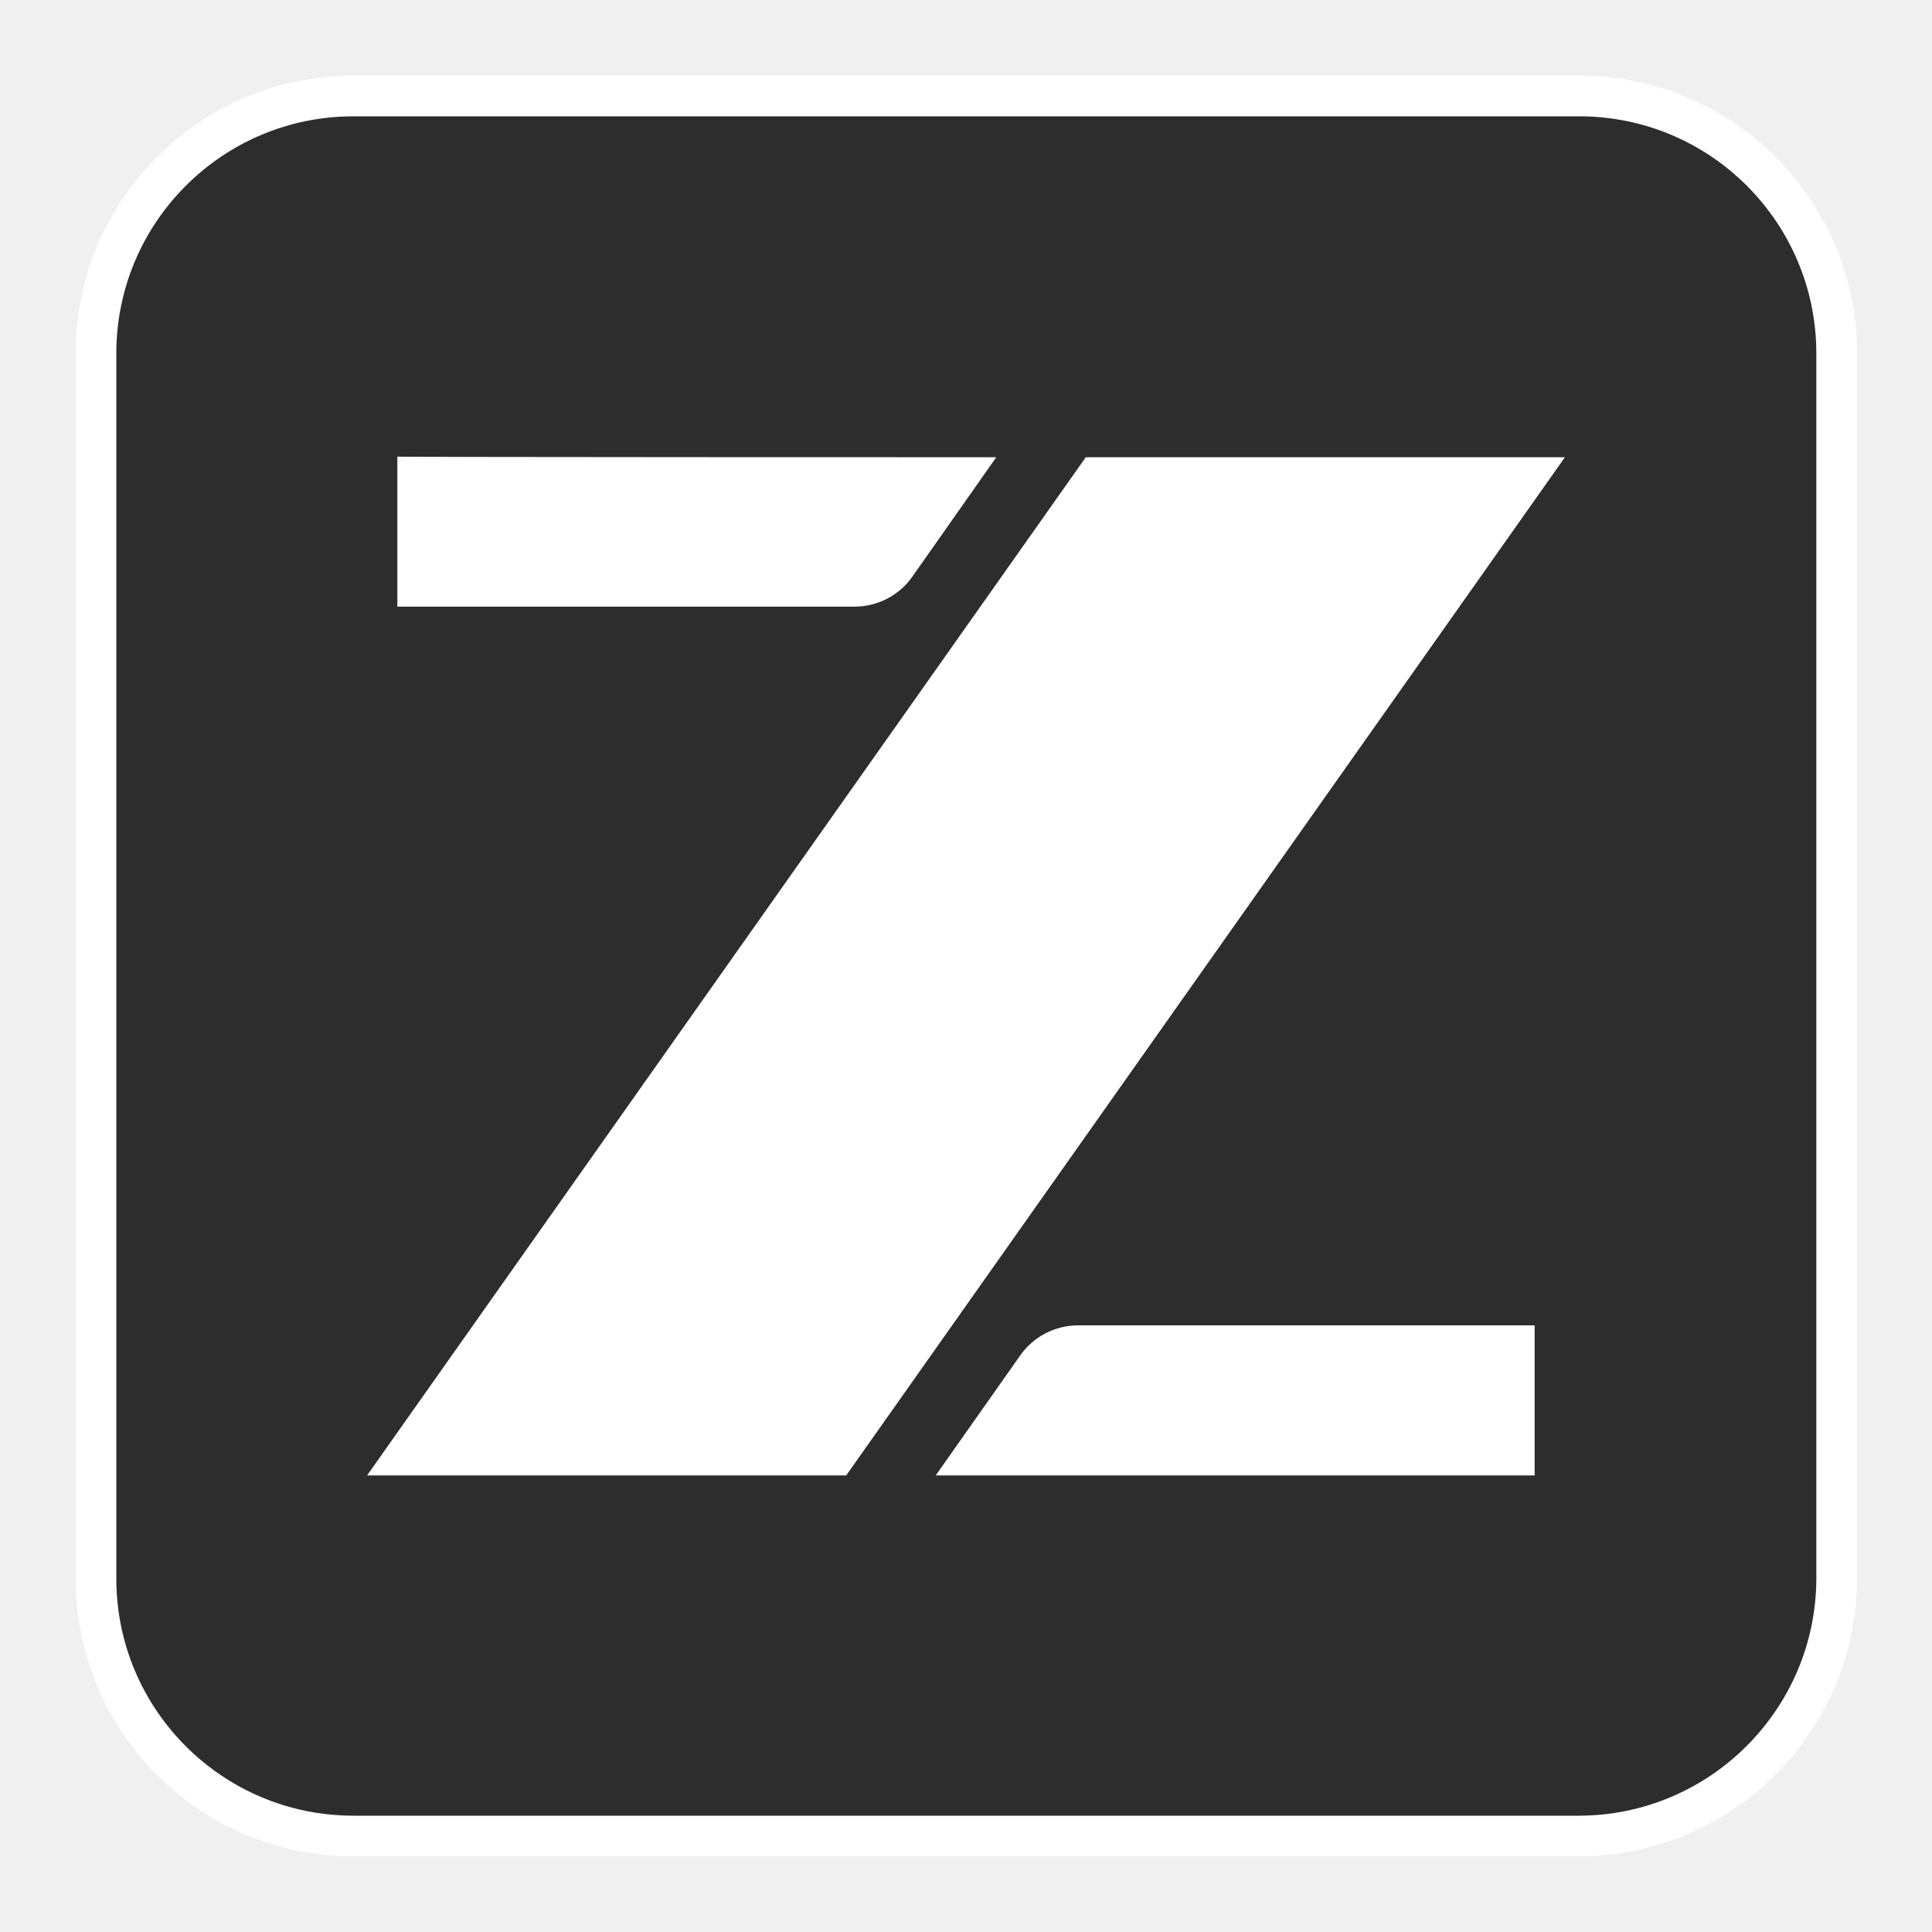
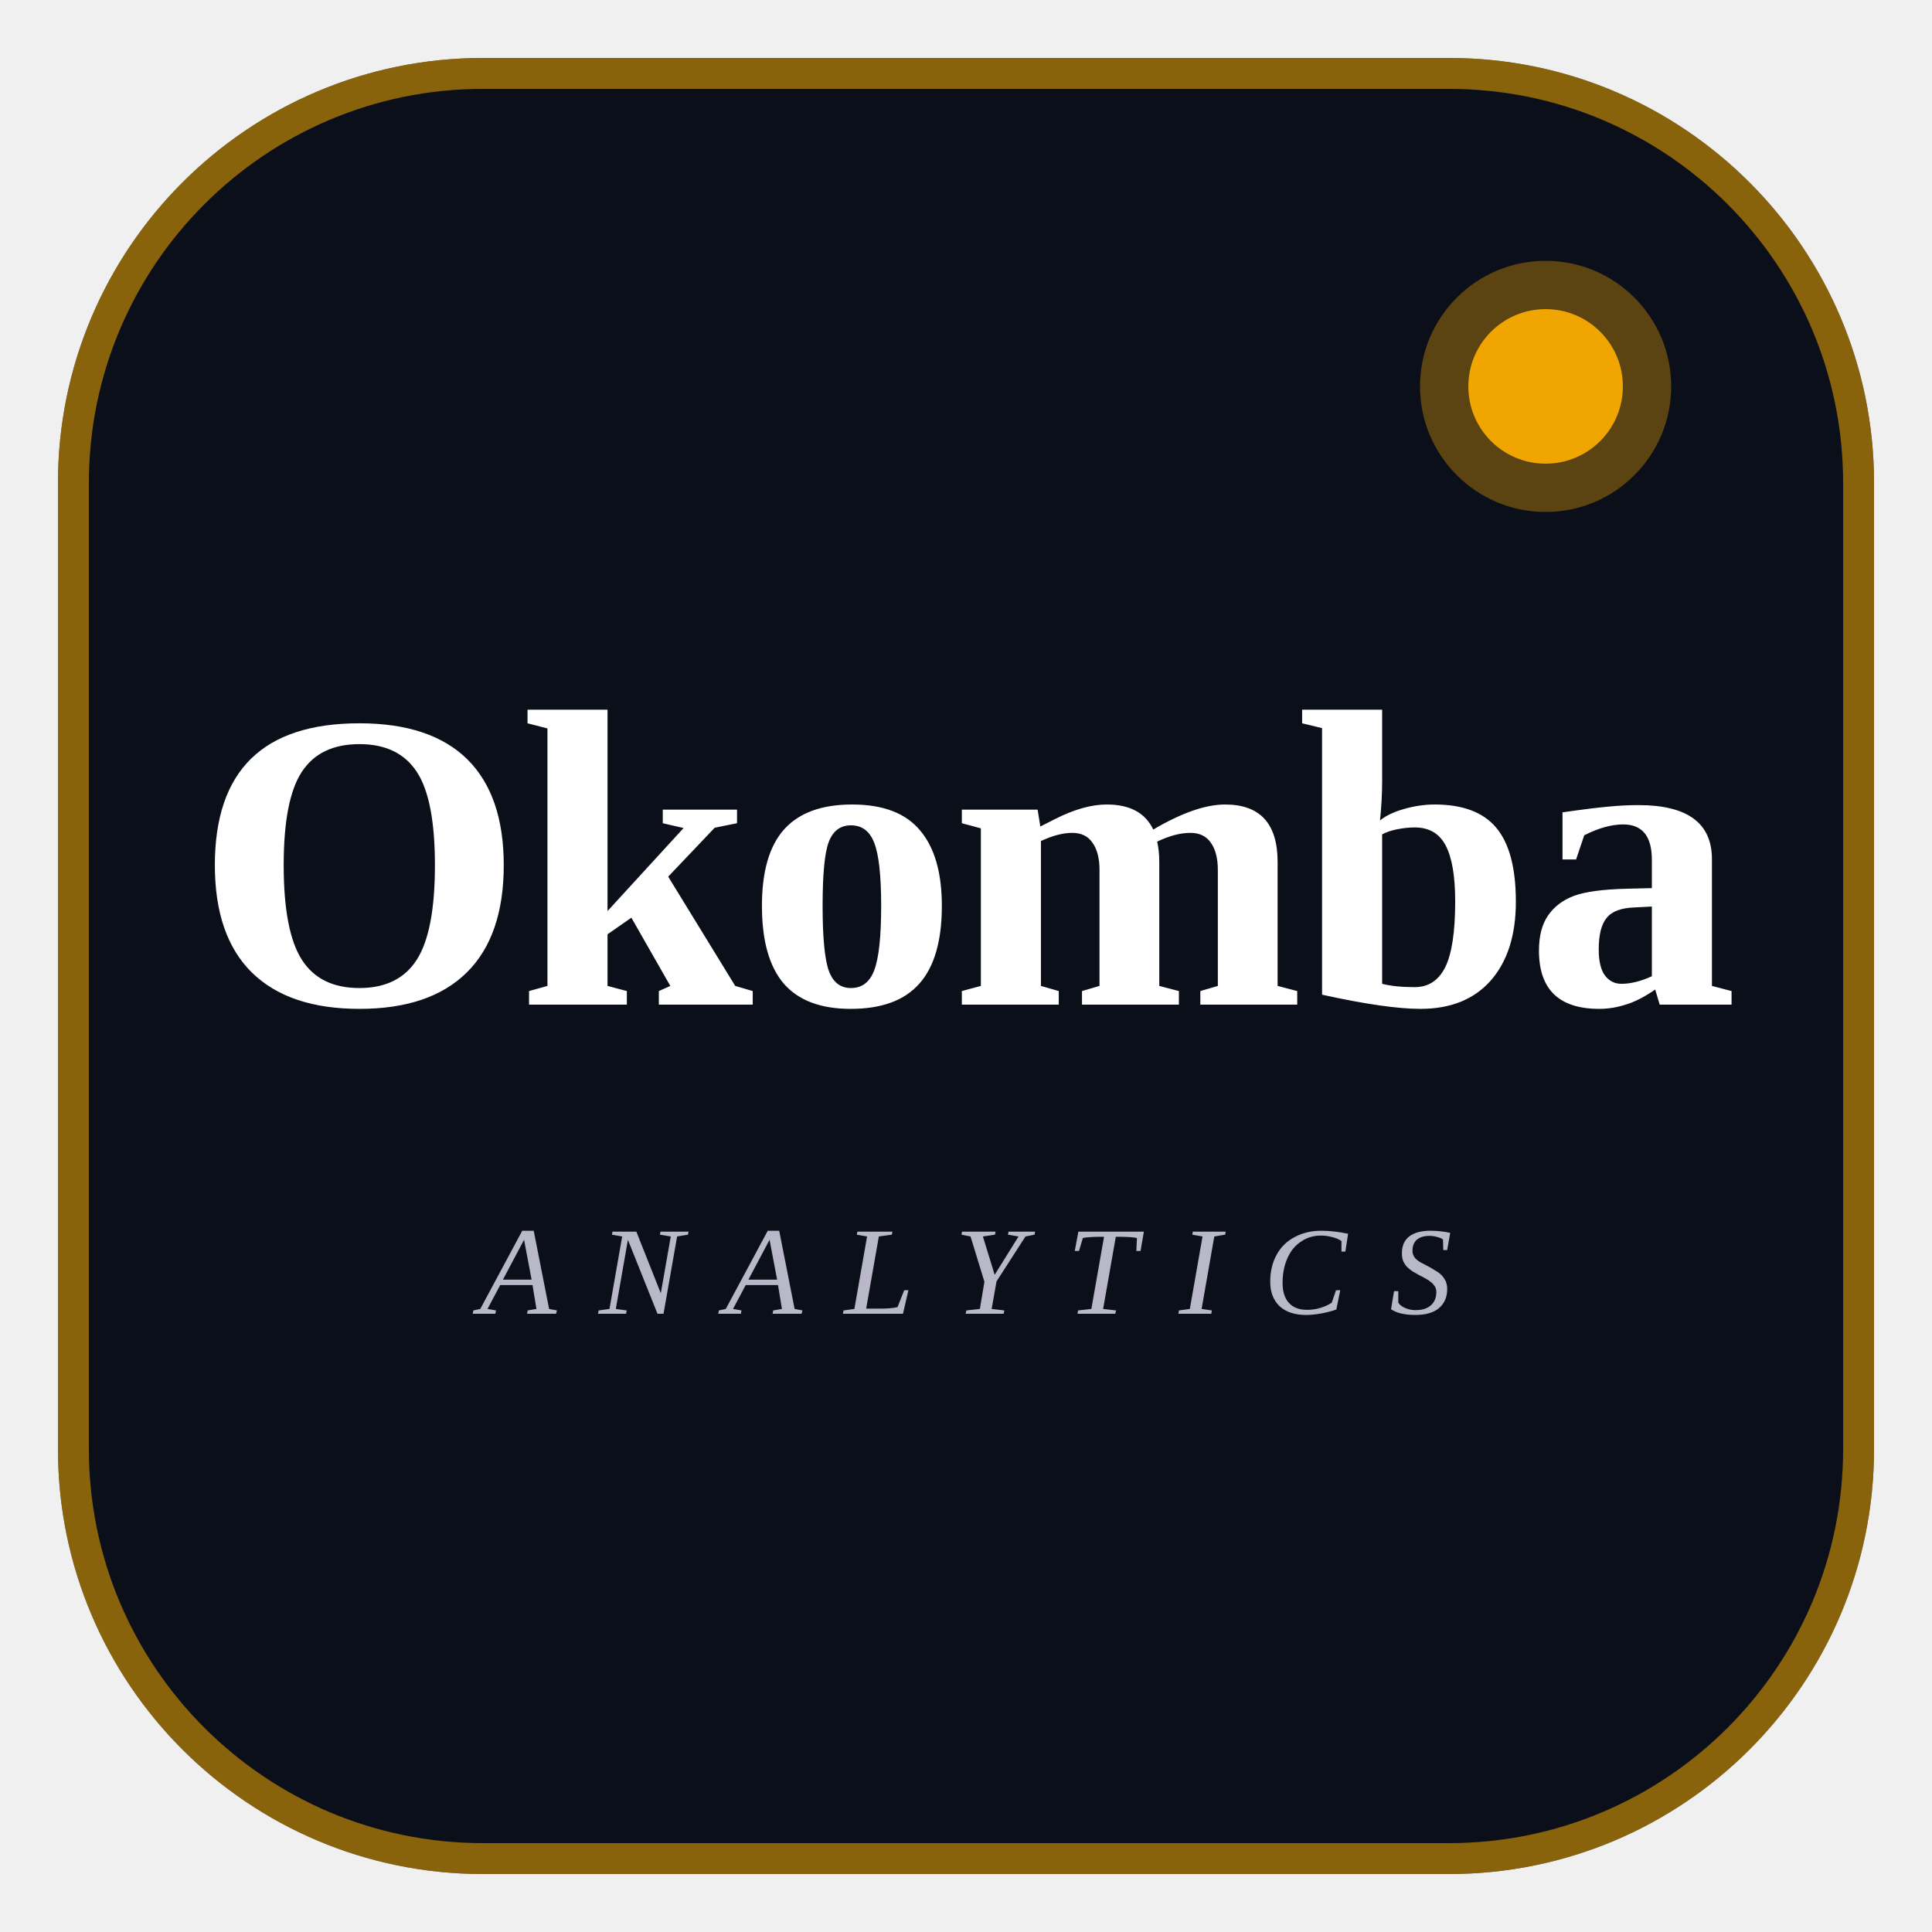
- <svg xmlns="http://www.w3.org/2000/svg" version="1.1" x="0px" y="0px" viewBox="0 0 30 30" style="enable-background:new 0 0 30 30;" xml:space="preserve">
+ <svg xmlns="http://www.w3.org/2000/svg" version="1.1" x="0px" y="0px" viewBox="0 0 100 100" style="enable-background:new 0 0 100 100;" xml:space="preserve">
  <defs>
    <style type="text/css">
-     .st194{fill:#2D2D2D;stroke:#FFFFFF;stroke-width:0.632;stroke-miterlimit:10;}
-     .st23{fill:#FFFFFF;}
+       .badge-bg { fill: #0B0F1A; }
+       .badge-stroke { fill: none; stroke: #F0A500; stroke-opacity: 0.55; stroke-width: 1.6; }
+       .wordmark {
+         fill: #FFFFFF;
+         font-family: Georgia, 'Times New Roman', 'Liberation Serif', serif;
+         font-weight: 700;
+         font-size: 22px;
+         letter-spacing: -0.4px;
+       }
+       .analytics-cap {
+         fill: #B8B8C8;
+         font-family: Georgia, 'Times New Roman', 'Liberation Serif', serif;
+         font-style: italic;
+         font-weight: 400;
+         font-size: 6.5px;
+         letter-spacing: 2.2px;
+       }
+       .dot { fill: #F0A500; }
+       .dot-shadow { fill: #F0A500; opacity: 0.35; }

-     .z-breathe {
-       animation: breathe 2.5s ease-in-out infinite;
-     }
- 
-     @keyframes breathe {
-       0%, 100% { opacity: 0.7; }
-       50% { opacity: 1; }
-     }
-   </style>
+       .z-breathe {
+         animation: breathe 2.5s ease-in-out infinite;
+         transform-origin: center;
+         transform-box: fill-box;
+       }
+       @keyframes breathe {
+         0%, 100% { opacity: 0.7; }
+         50%      { opacity: 1; }
+       }
+     </style>
  </defs>
-   <g>
-     <path class="st194" d="M24.51,28.51H5.49c-2.21,0-4-1.79-4-4V5.49c0-2.21,1.79-4,4-4h19.03c2.21,0,4,1.79,4,4v19.03     C28.51,26.72,26.72,28.51,24.51,28.51z" />
-     <g class="z-breathe">
-       <path class="st23" d="M15.47,7.1l-1.3,1.85c-0.2,0.29-0.54,0.47-0.9,0.47h-7.1V7.09C6.16,7.1,15.47,7.1,15.47,7.1z" />
-       <polygon class="st23" points="24.3,7.1 13.14,22.91 5.7,22.91 16.86,7.1" />
-       <path class="st23" d="M14.53,22.91l1.31-1.86c0.2-0.29,0.54-0.47,0.9-0.47h7.09v2.33H14.53z" />
-     </g>
-   </g>
+   <rect class="badge-bg" x="3" y="3" width="94" height="94" rx="22" ry="22" />
+   <rect class="badge-stroke" x="3.8" y="3.8" width="92.4" height="92.4" rx="21.2" ry="21.2" />
+   <text class="wordmark" x="50" y="52" text-anchor="middle">Okomba</text>
+   <text class="analytics-cap" x="50" y="68" text-anchor="middle">ANALYTICS</text>
+   <circle class="dot-shadow z-breathe" cx="80" cy="20" r="6.5" />
+   <circle class="dot" cx="80" cy="20" r="4" />
</svg>
